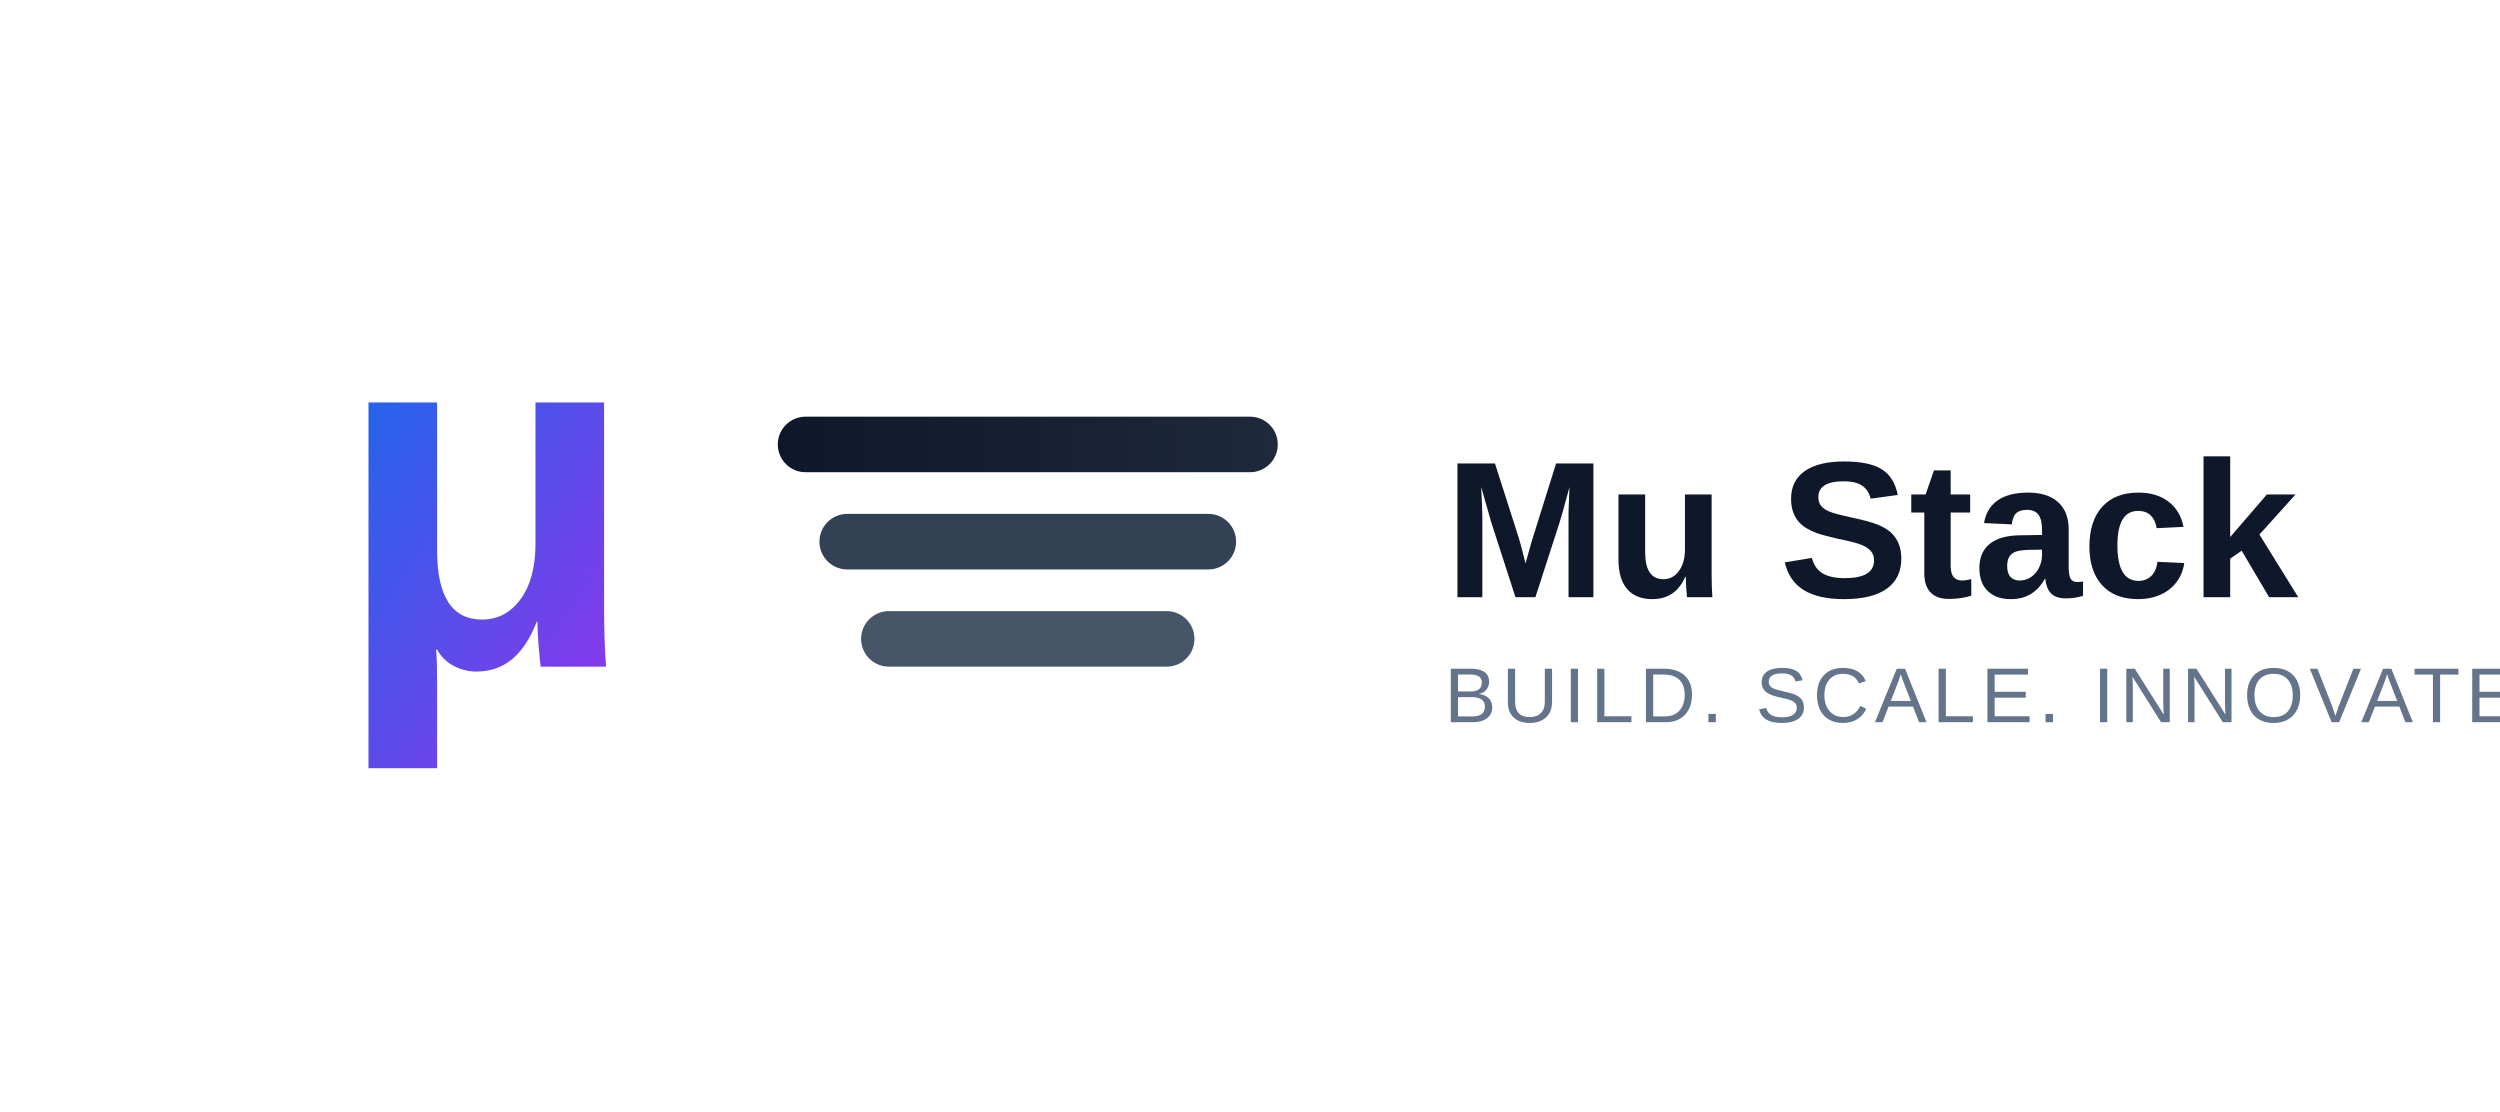
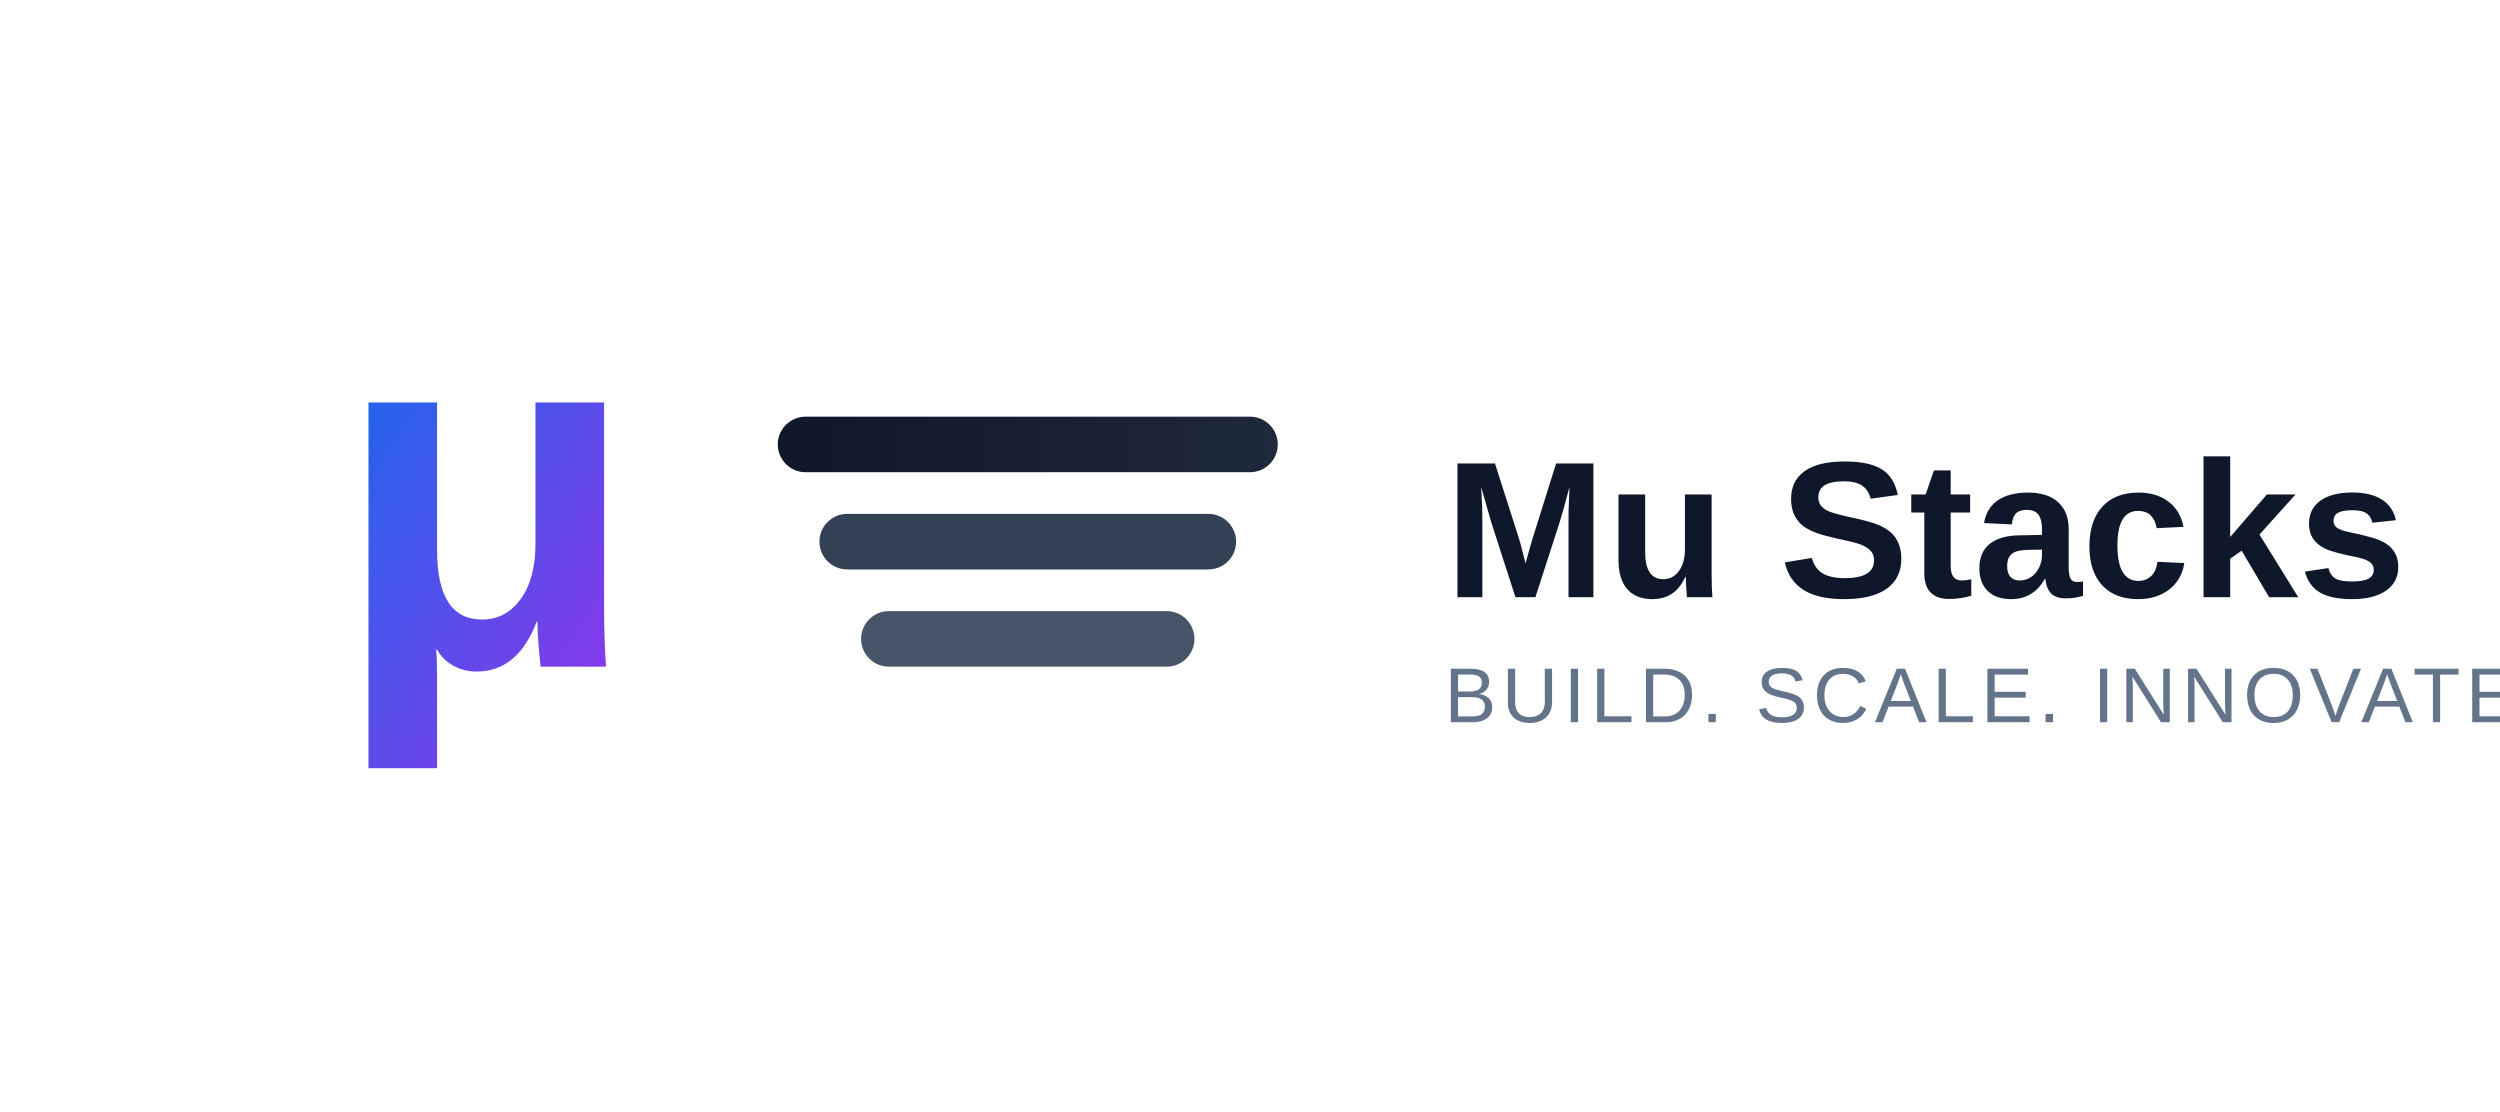
<svg xmlns="http://www.w3.org/2000/svg" width="1800" height="800" viewBox="0 0 1800 800">
  <defs>
    <linearGradient id="muGrad" x1="0%" y1="0%" x2="100%" y2="100%">
      <stop offset="0%" stop-color="#2563EB" />
      <stop offset="100%" stop-color="#9333EA" />
    </linearGradient>
    <linearGradient id="stackGrad" x1="0%" y1="0%" x2="100%" y2="0%">
      <stop offset="0%" stop-color="#0F172A" />
      <stop offset="100%" stop-color="#1E293B" />
    </linearGradient>
  </defs>
  <text x="240" y="480" font-size="360" font-weight="700" font-family="Poppins, Arial, sans-serif" fill="url(#muGrad)">μ</text>
  <g transform="translate(560,300)">
    <rect x="0" y="0" width="360" height="40" rx="20" fill="url(#stackGrad)" />
    <rect x="30" y="70" width="300" height="40" rx="20" fill="#334155" />
    <rect x="60" y="140" width="240" height="40" rx="20" fill="#475569" />
  </g>
-   <text x="1040" y="430" font-size="140" font-weight="600" font-family="Poppins, Arial, sans-serif" fill="#0F172A">Mu Stack</text>
+   <text x="1040" y="430" font-size="140" font-weight="600" font-family="Poppins, Arial, sans-serif" fill="#0F172A">Mu Stacks</text>
  <text x="1040" y="520" font-size="56" font-family="Poppins, Arial, sans-serif" fill="#64748B" letter-spacing="4">BUILD. SCALE. INNOVATE.</text>
</svg>
